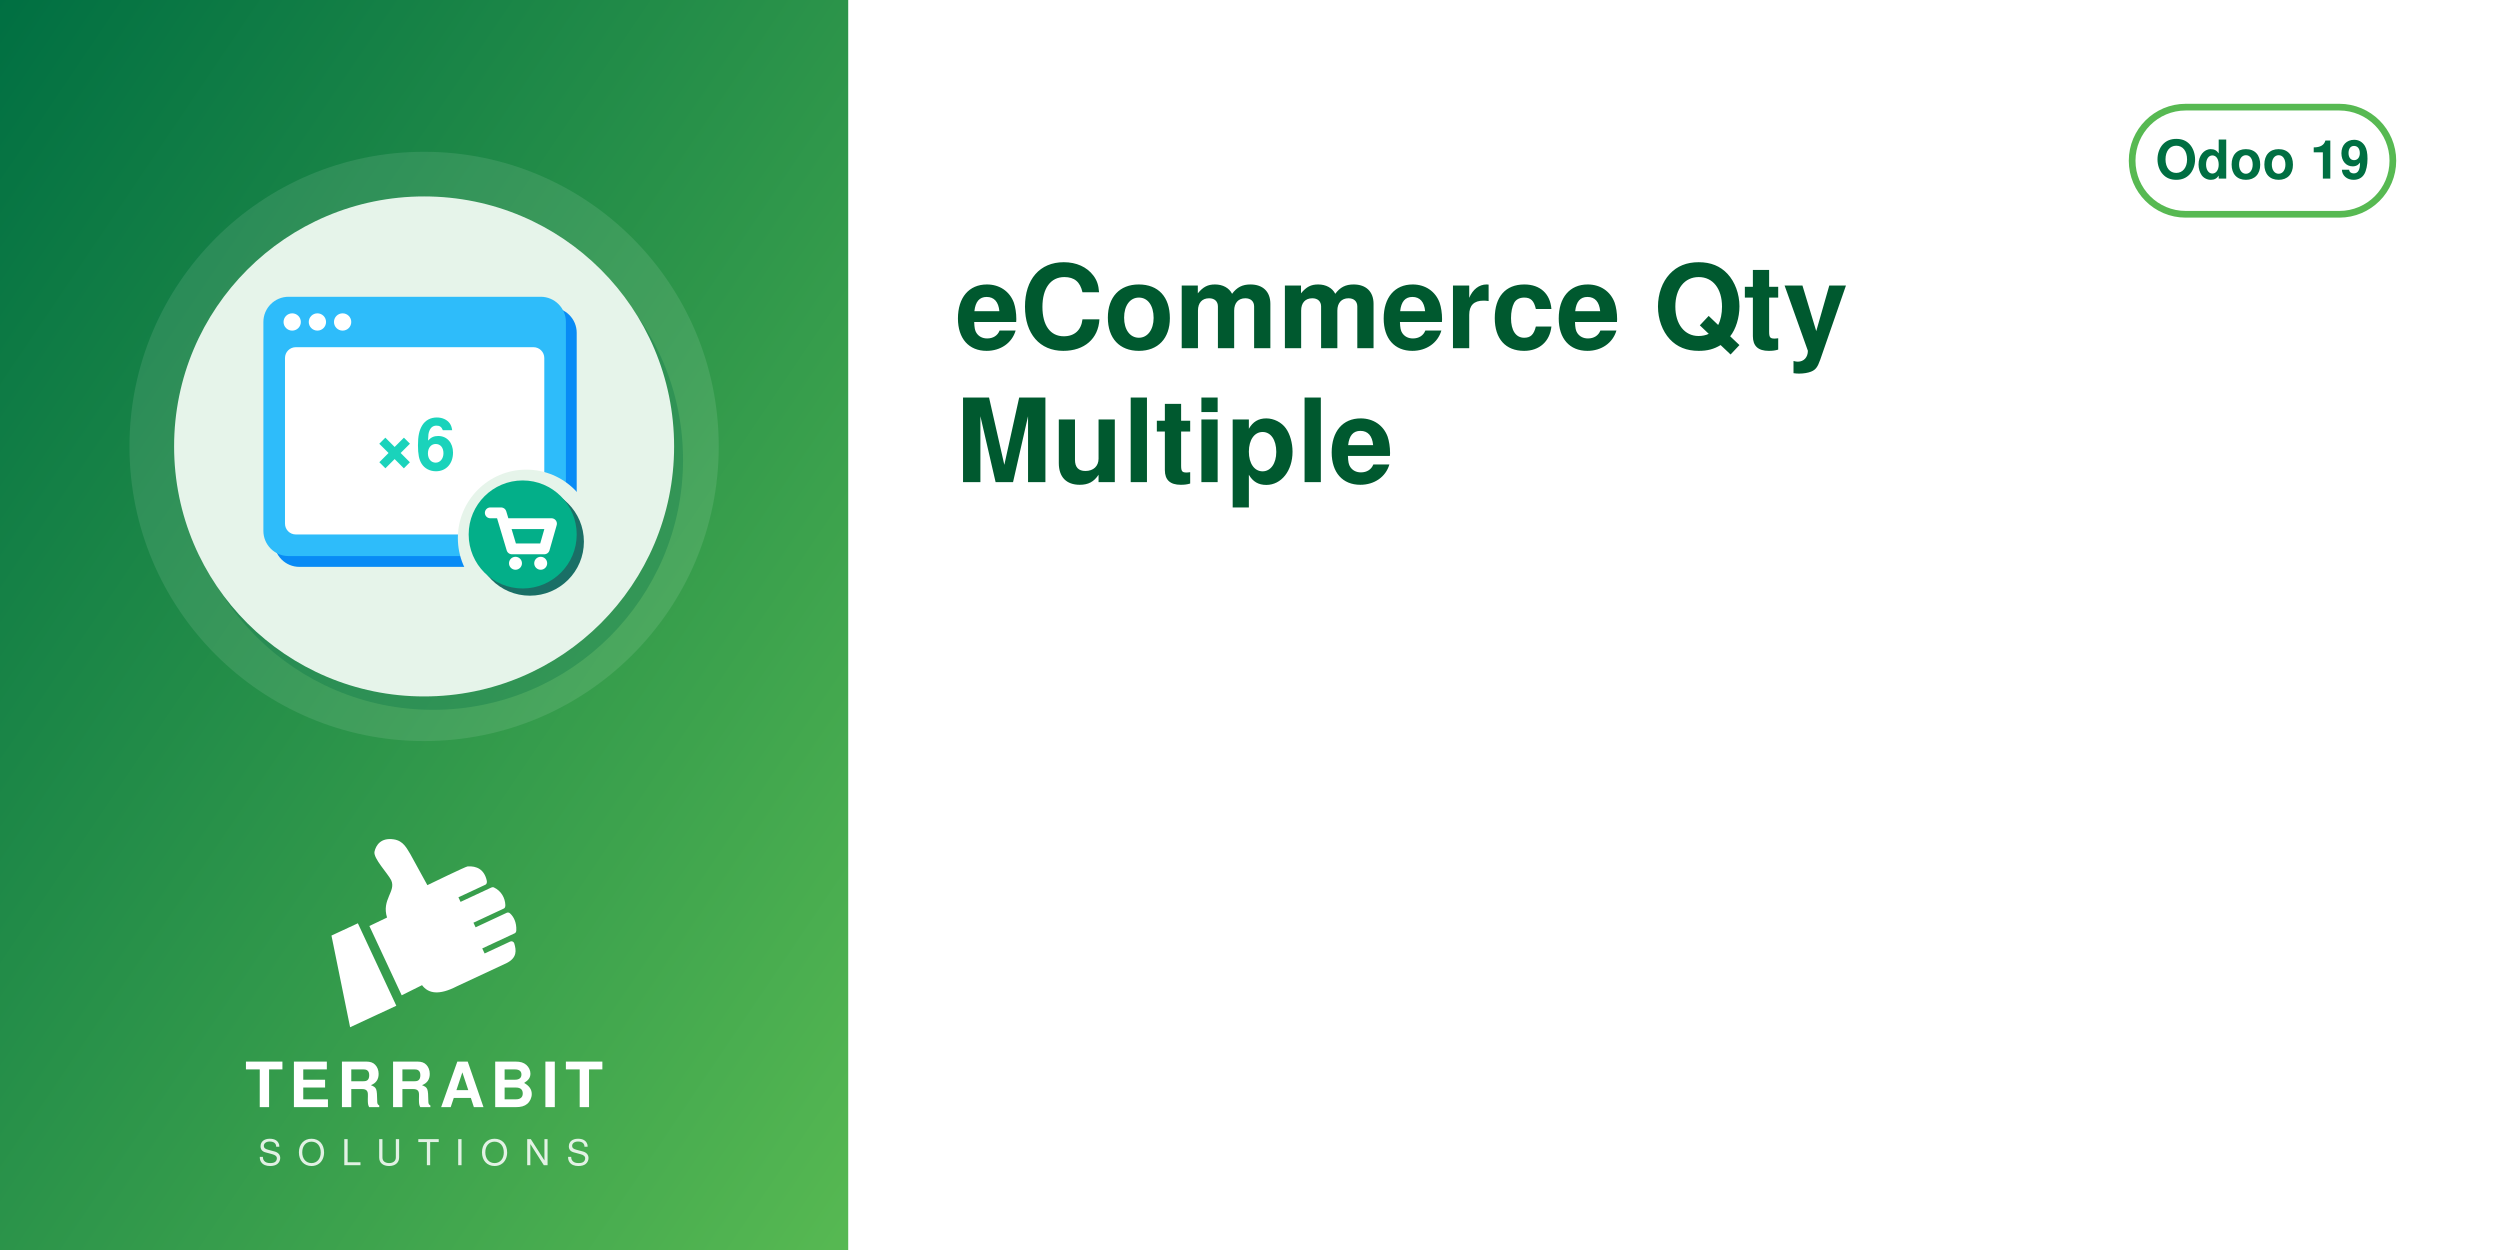
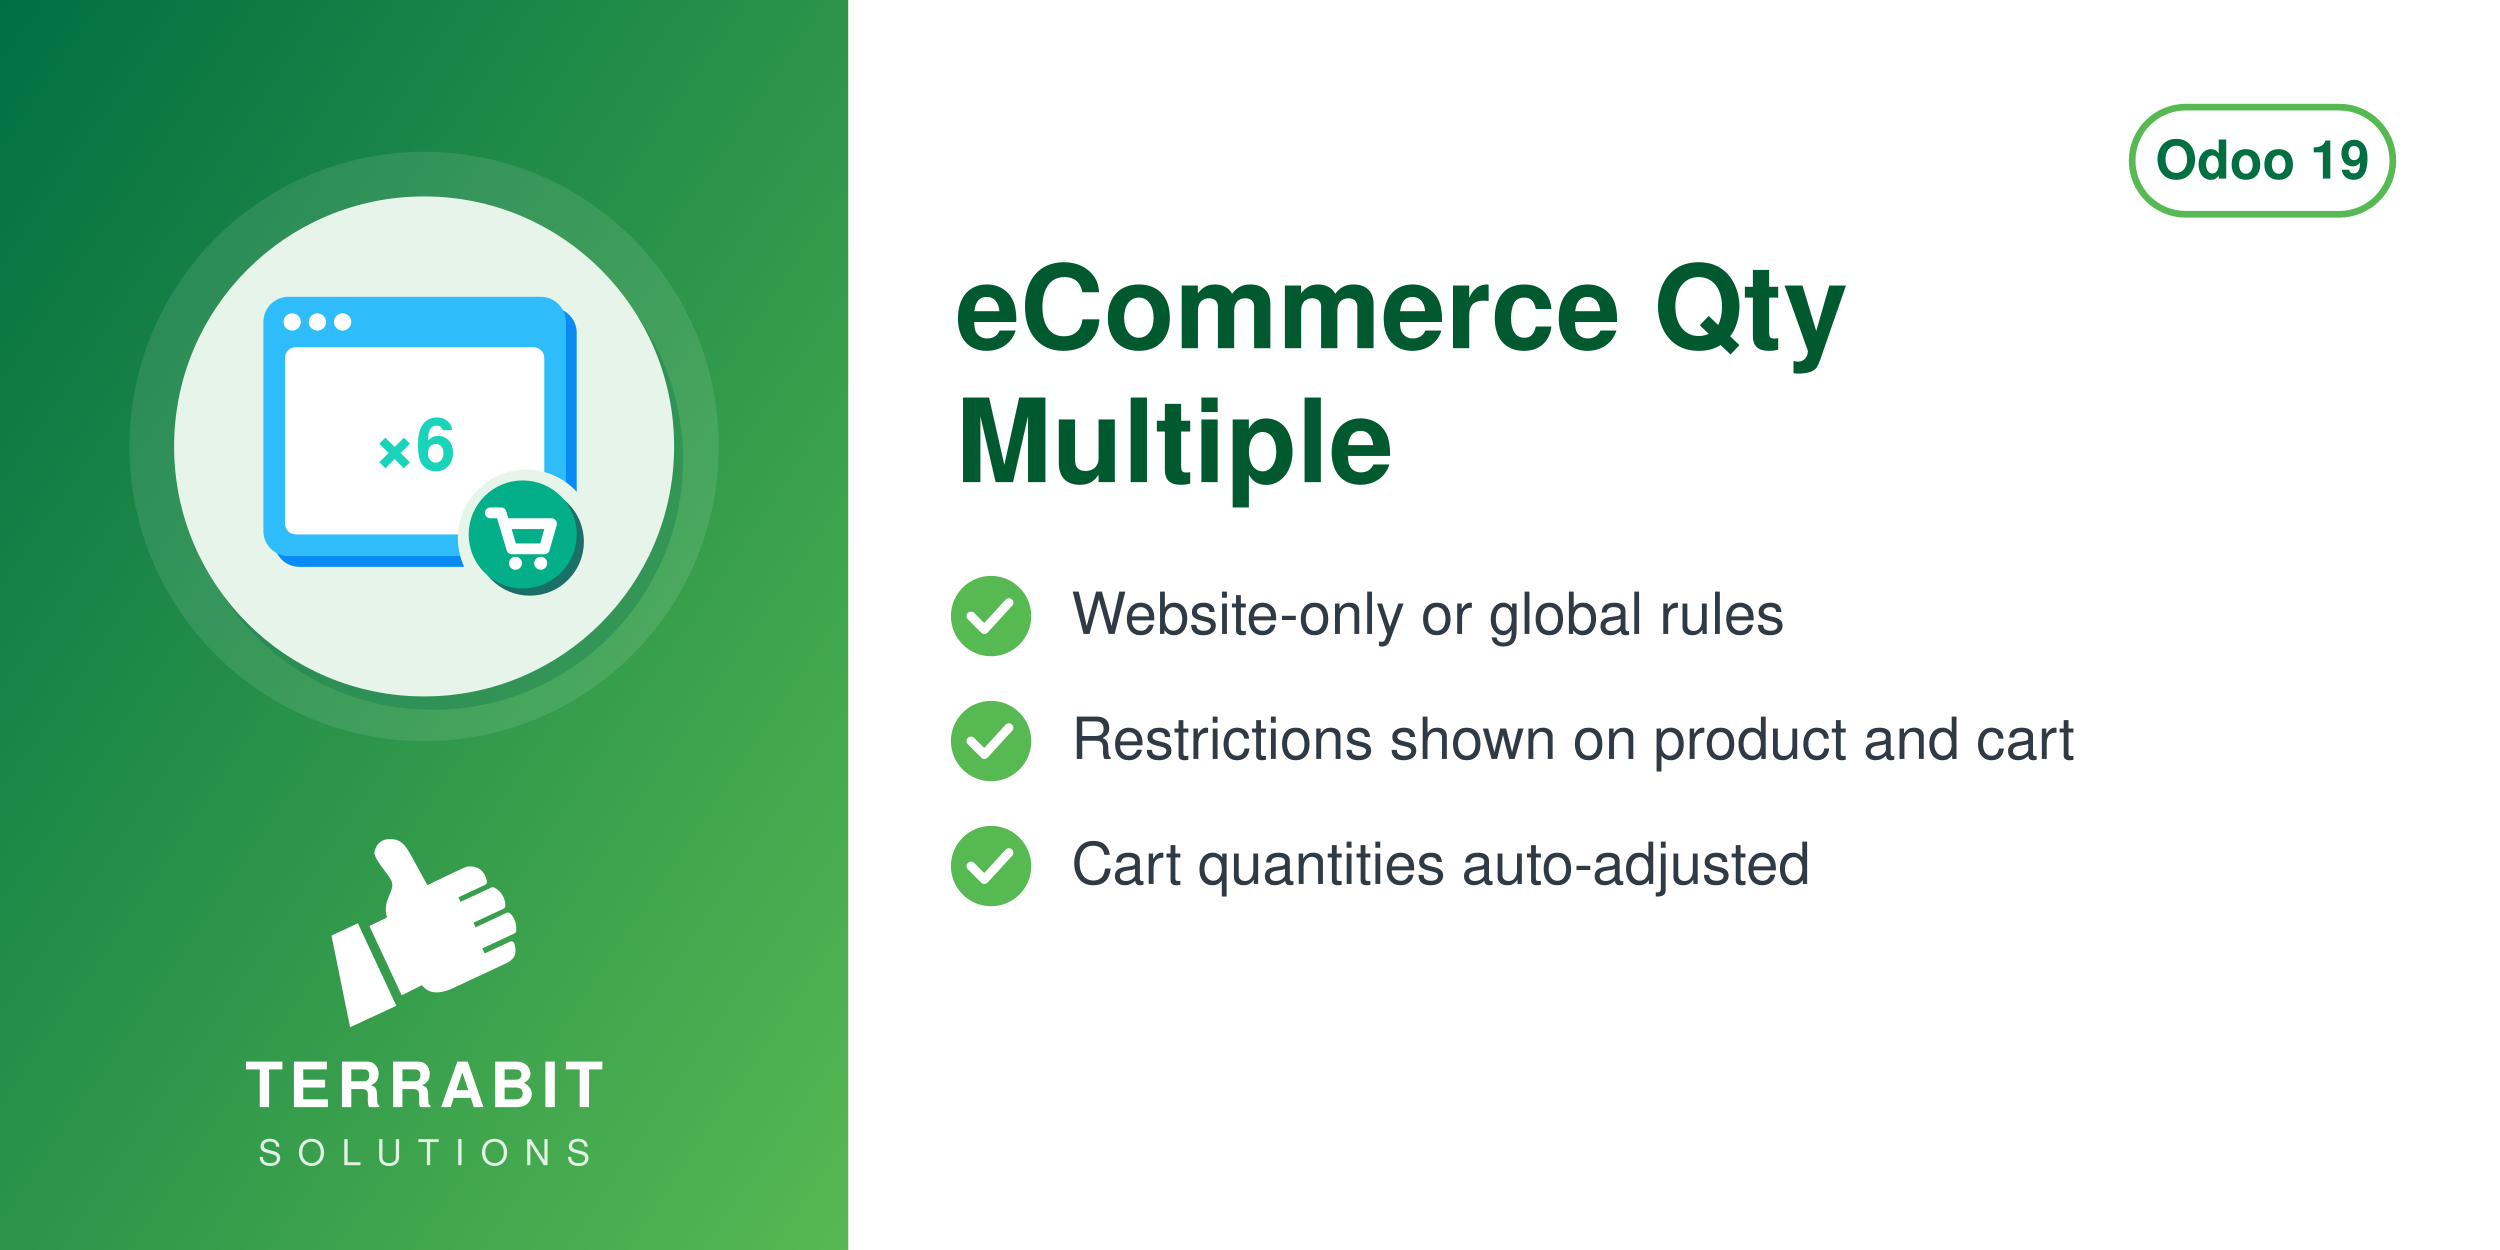
<svg xmlns="http://www.w3.org/2000/svg" width="560" height="280" viewBox="0 0 560 280">
  <defs>
    <linearGradient id="g" x1="0" y1="0" x2="1" y2="1">
      <stop offset="0" stop-color="#006F42" />
      <stop offset="1" stop-color="#57B952" />
    </linearGradient>
  </defs>
  <rect width="560" height="280" fill="#FFFFFF" />
  <rect width="190" height="280" fill="url(#g)" />
  <circle cx="95.0" cy="100" r="66" fill="white" opacity="0.10" />
  <circle cx="97.0" cy="103" r="56" fill="#006F42" opacity="0.30" />
  <circle cx="95.0" cy="100" r="56" fill="#E6F4EA" />
  <svg x="54.0" y="59.0" width="82" height="82" viewBox="0 0 100 100" preserveAspectRatio="xMidYMid meet">
    <g transform="translate(2.16,-0.72) scale(0.9838)">
      <defs>
        <mask id="mi-cut" maskUnits="userSpaceOnUse" x="-20" y="-20" width="140" height="140">
          <rect x="-20" y="-20" width="140" height="140" fill="#fff" />
          <circle cx="77" cy="77" r="19" fill="#000" />
        </mask>
      </defs>
      <g mask="url(#mi-cut)">
        <g transform="translate(3,3)" fill="#088BF5">
          <rect x="4" y="10" width="84" height="72" rx="7" />
        </g>
        <g fill="#2EBCFA">
          <rect x="4" y="10" width="84" height="72" rx="7" />
        </g>
        <rect x="10" y="24" width="72" height="52" rx="3" fill="#FFFFFF" />
        <g fill="#FFFFFF">
          <circle cx="12" cy="17" r="2.4" />
          <circle cx="19" cy="17" r="2.4" />
          <circle cx="26" cy="17" r="2.4" />
        </g>
        <text x="46" y="58" font-family="Helvetica, Arial, sans-serif" font-weight="bold" font-size="20" fill="#1AD3BB" text-anchor="middle">×6</text>
      </g>
      <circle cx="78" cy="78" r="15" fill="#1A6F66" />
      <circle cx="76" cy="76" r="15" fill="#03AF89" />
      <path d="M67,70 h3 l3,10 h9 l2,-7 h-13" fill="none" stroke="#FFFFFF" stroke-width="3" stroke-linecap="round" stroke-linejoin="round" />
      <circle cx="74" cy="84" r="1.8" fill="#FFFFFF" />
      <circle cx="81" cy="84" r="1.8" fill="#FFFFFF" />
    </g>
  </svg>
  <svg x="72.0" y="186" width="46" height="46" viewBox="4045 2535 3400 3400" preserveAspectRatio="xMidYMid meet">
    <path fill="#FFFFFF" d="M4648.32 4073.59l636.59 1365.17 -765.09 355.96 -308.63 -1517.87 437.13 -203.26zm725.61 1192.32l336.75 -167.88c105.65,140.85 282.69,170.72 576.82,18.8l819.92 -382.33c181.4,-90.13 164.26,-214.57 130.07,-328.43 -4.28,-14.25 -13.68,-24.81 -27.34,-30.7 -13.67,-5.89 -27.61,-5.11 -41.09,1.18l-422.32 196.93 -39.04 -83.72 538.07 -250.91c16.64,-7.76 24.7,-27.69 25.58,-46.04 6.48,-134.33 -44.36,-230.89 -105.84,-285.23 -15.2,-13.44 -35.71,-15.59 -54.12,-7l-513.92 239.64 -35.6 -76.34 506.31 -236.1c17.69,-8.25 22.52,-36.93 21.83,-56.45 -4.1,-117.31 -67.62,-232.74 -187.72,-290.66 -13.94,-6.72 -28.64,-6.36 -42.69,0.19l-511.21 238.38 -35.37 -75.86 448.98 -209.36c20.44,-9.53 25.81,-42.28 21.02,-64.32 -41.02,-189.07 -167.92,-247.8 -318.14,-237.87 -29.39,1.94 -589.86,273.16 -665.95,310.54l-281.84 -513.57c-59.06,-93.13 -112.7,-221.7 -276.47,-245.13 -211.24,-30.22 -291.56,94.38 -316.89,203.13 -25.32,108.75 223.84,365.99 276.05,473.69 85.52,184.27 -161.86,318.11 -68.41,617.99l-292.54 139.94 535.09 1147.51z" />
  </svg>
  <text x="95.0" y="248" text-anchor="middle" font-family="Helvetica,Arial,sans-serif" font-size="14" font-weight="800" letter-spacing="1.4" fill="white">TERRABIT</text>
  <text x="95.0" y="261" text-anchor="middle" font-family="Helvetica,Arial,sans-serif" font-size="8" font-weight="500" letter-spacing="3.6" fill="white" opacity="0.85">SOLUTIONS</text>
  <g>
    <rect x="477.6" y="24" width="58.4" height="24" rx="12" fill="none" stroke="#57B952" stroke-width="1.5" />
    <text x="506.8" y="40" text-anchor="middle" font-family="Helvetica,Arial,sans-serif" font-size="12" font-weight="700" fill="#006F42">Odoo 19</text>
  </g>
  <text x="214" y="78" font-family="Helvetica,Arial,sans-serif" font-size="26" font-weight="700" fill="#00592F">eCommerce Qty</text>
  <text x="214" y="108" font-family="Helvetica,Arial,sans-serif" font-size="26" font-weight="700" fill="#00592F">Multiple</text>
+   <circle cx="222" cy="138" r="9" fill="#57B952" />
+   <path d="M217.5 138 l3 3 l5.5 -6" fill="none" stroke="white" stroke-width="2" stroke-linecap="round" stroke-linejoin="round" />
+   <text x="240" y="142" font-family="Helvetica,Arial,sans-serif" font-size="13" fill="#2F3A45">Website-only or global rules</text>
+   <circle cx="222" cy="166" r="9" fill="#57B952" />
+   <path d="M217.5 166 l3 3 l5.5 -6" fill="none" stroke="white" stroke-width="2" stroke-linecap="round" stroke-linejoin="round" />
+   <text x="240" y="170" font-family="Helvetica,Arial,sans-serif" font-size="13" fill="#2F3A45">Restrictions shown on product and cart</text>
+   <circle cx="222" cy="194" r="9" fill="#57B952" />
+   <path d="M217.5 194 l3 3 l5.5 -6" fill="none" stroke="white" stroke-width="2" stroke-linecap="round" stroke-linejoin="round" />
+   <text x="240" y="198" font-family="Helvetica,Arial,sans-serif" font-size="13" fill="#2F3A45">Cart quantities auto-adjusted</text>
</svg>
